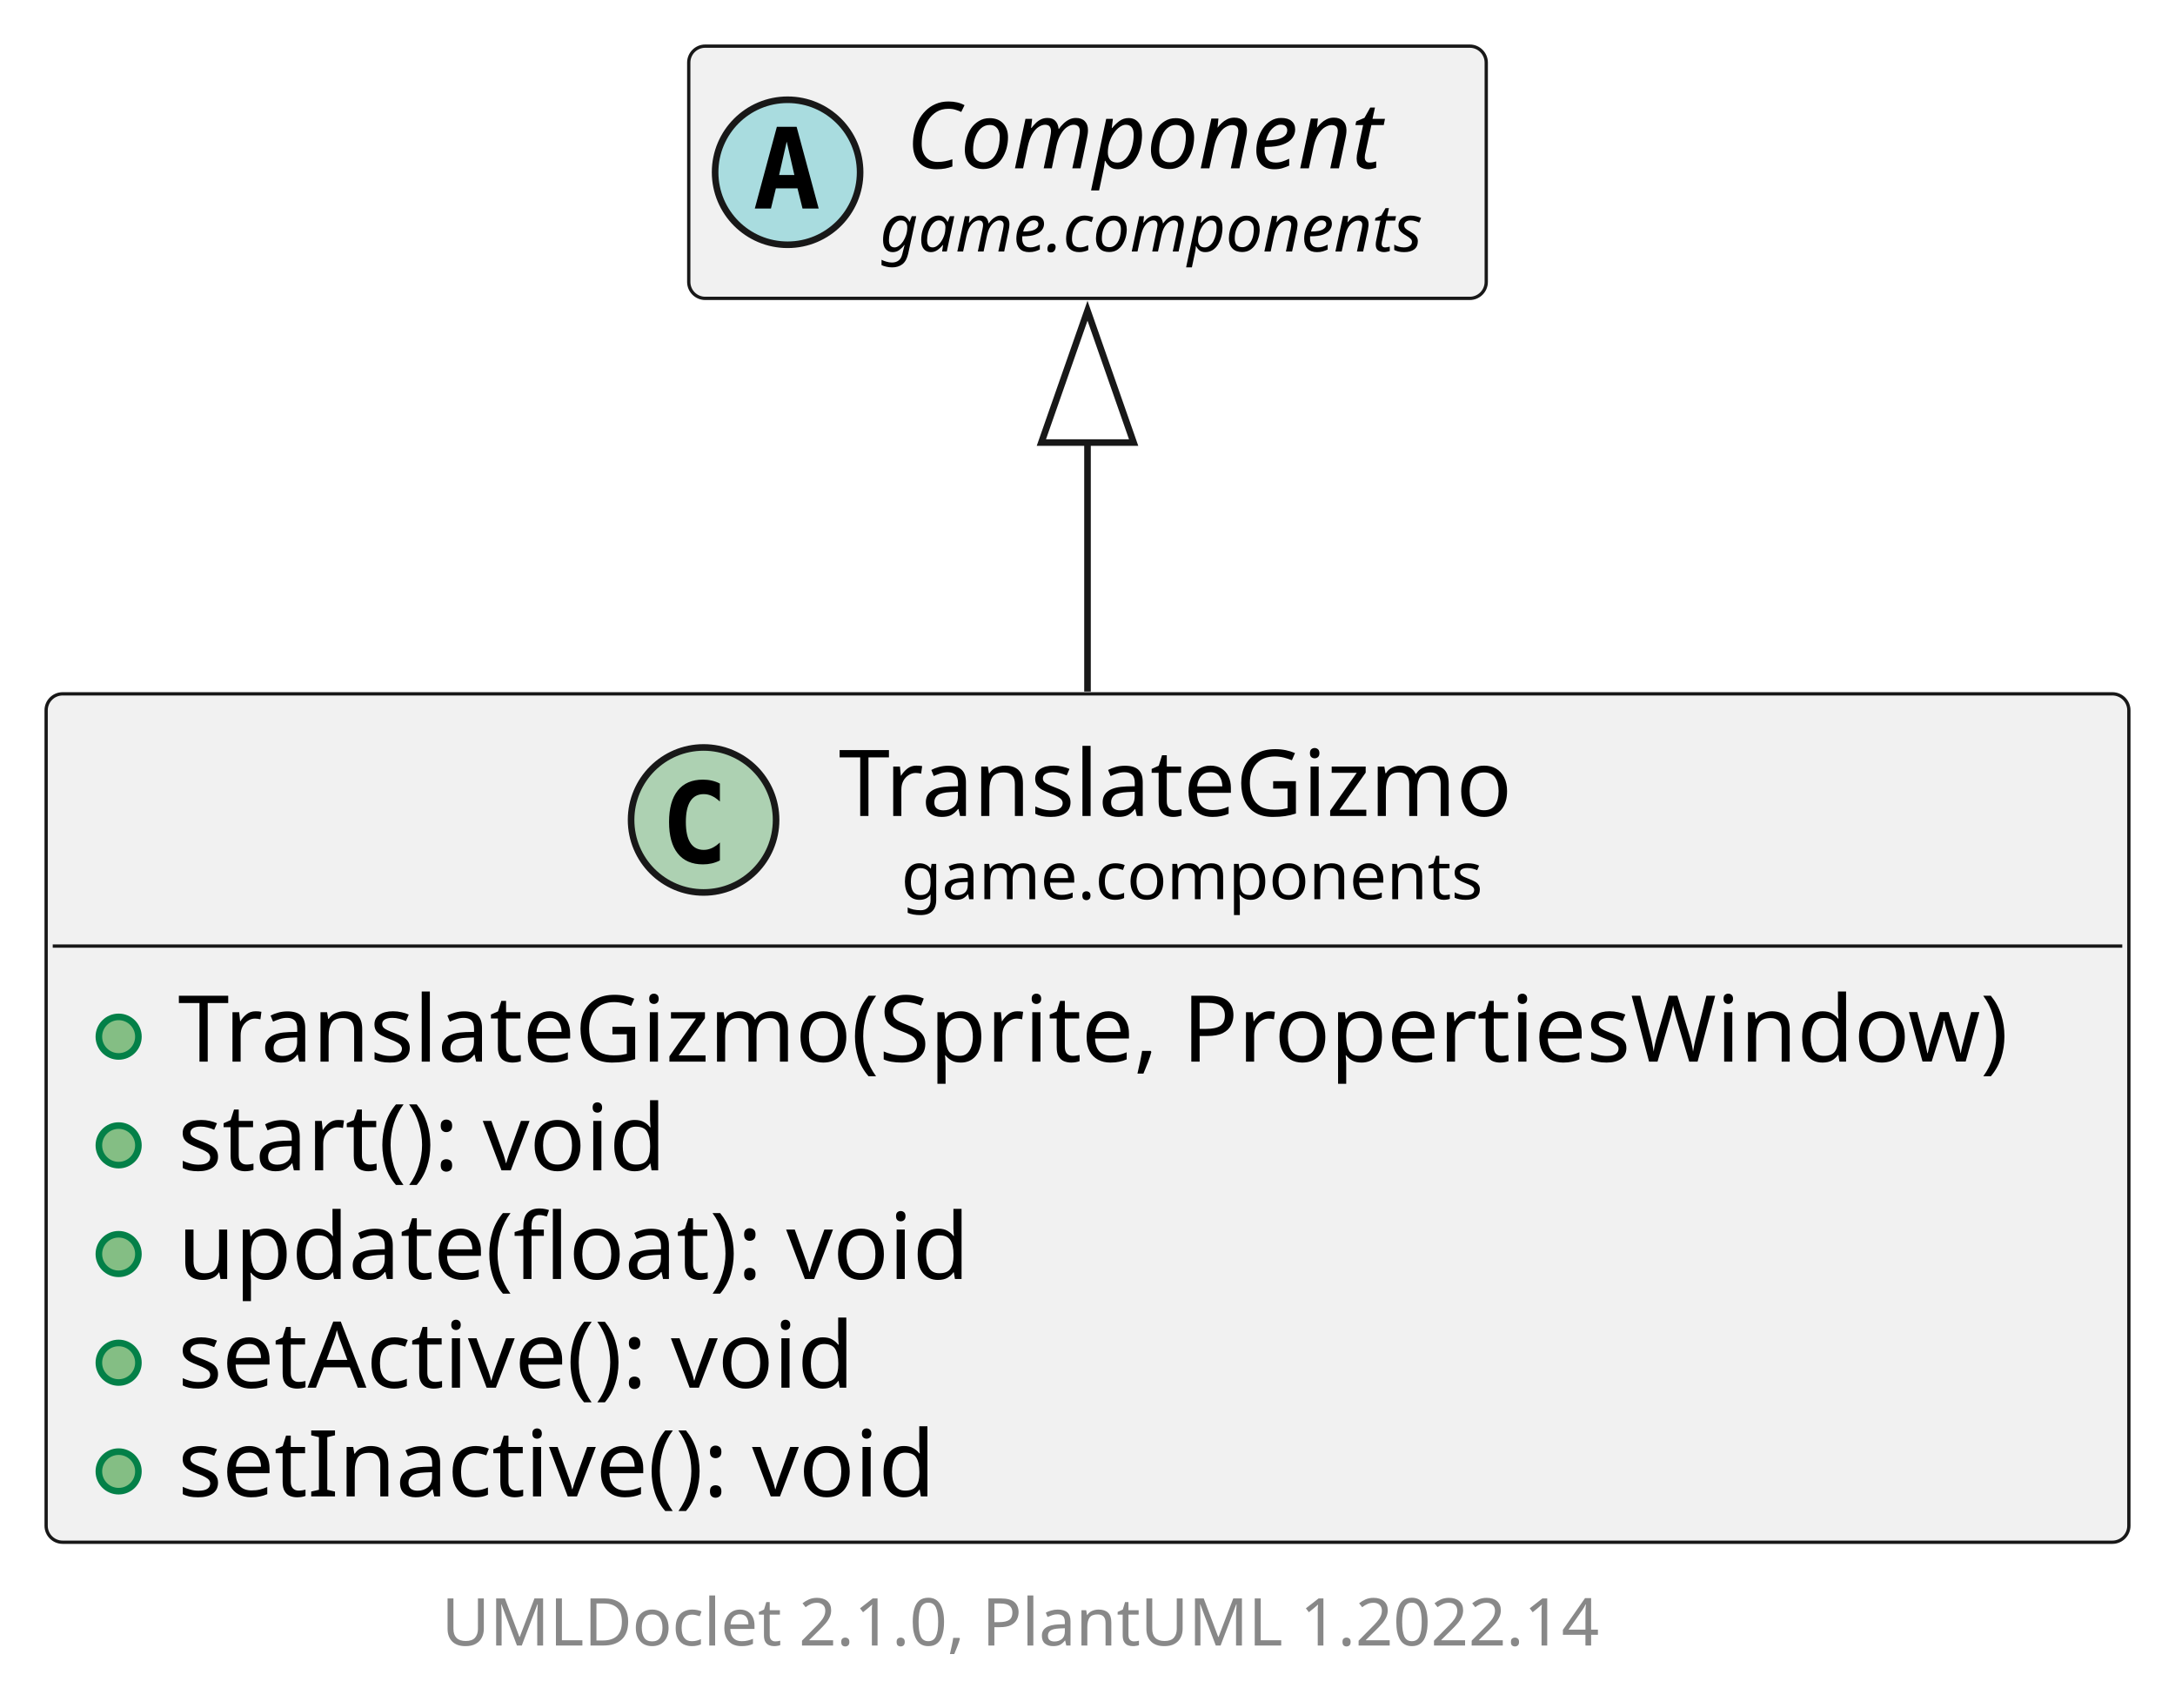
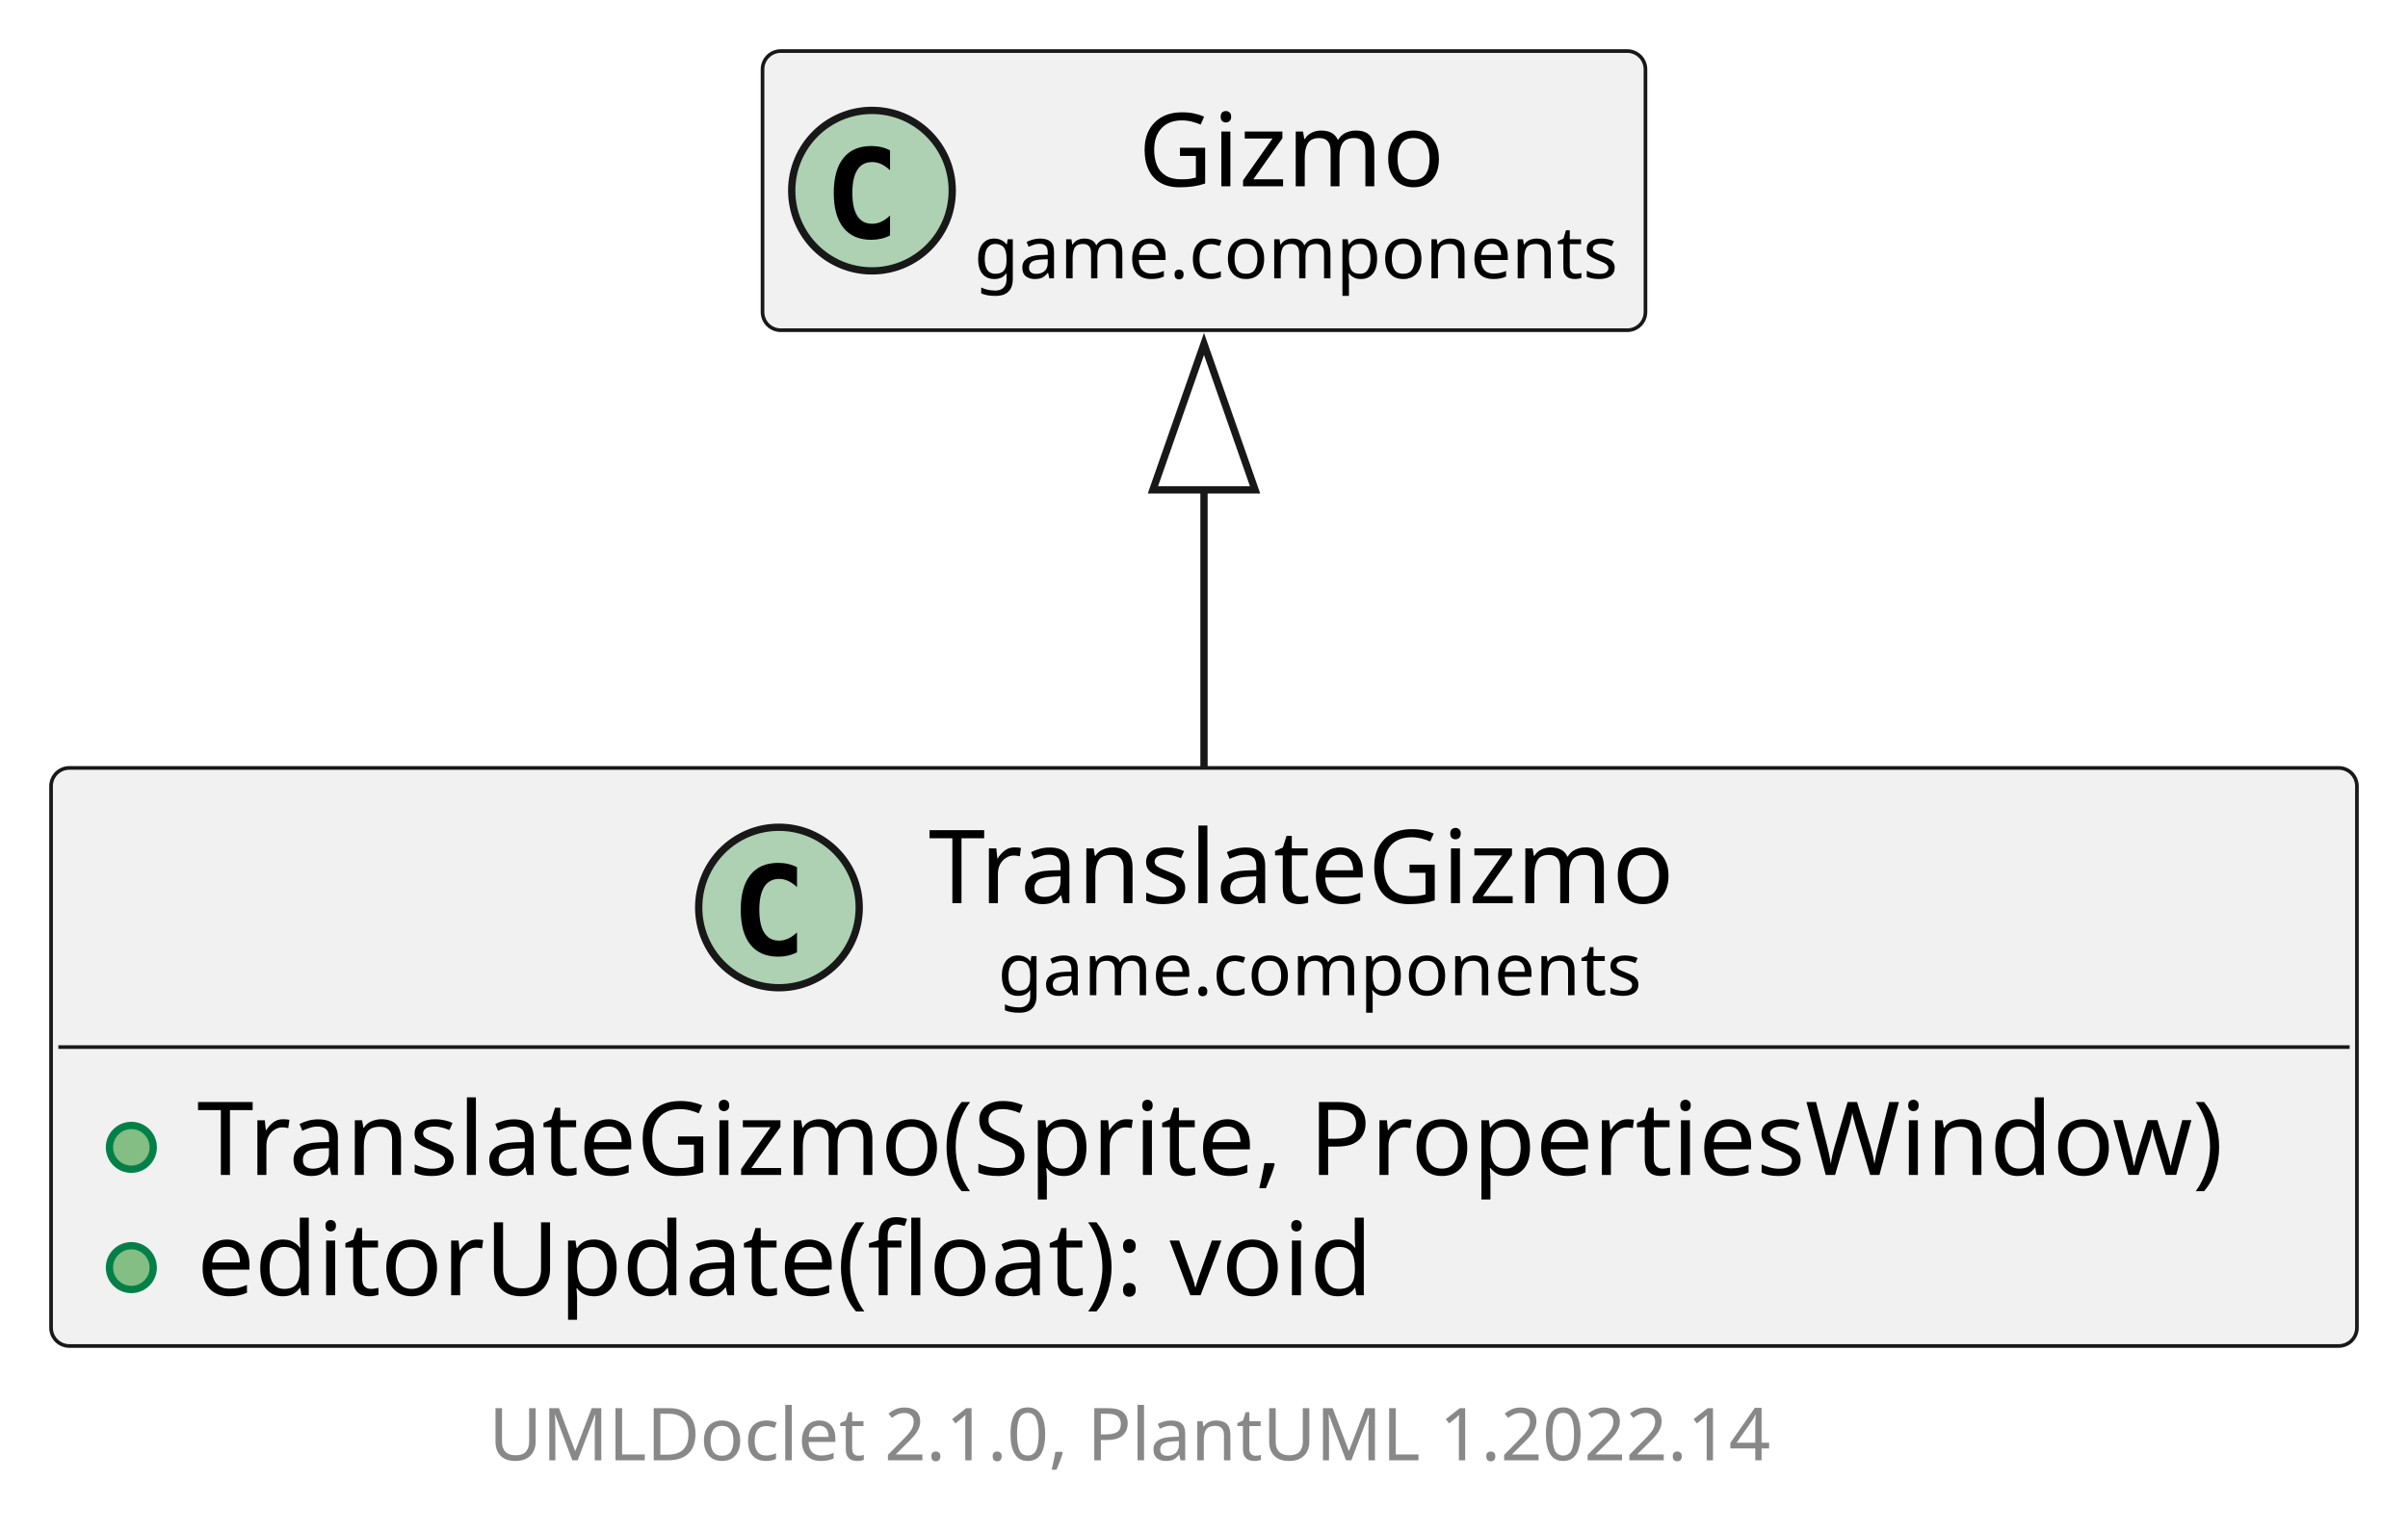
- <svg xmlns="http://www.w3.org/2000/svg" xmlns:xlink="http://www.w3.org/1999/xlink" contentStyleType="text/css" height="259px" preserveAspectRatio="none" style="width:330px;height:259px;background:#FFFFFF;" version="1.1" viewBox="0 0 330 259" width="330px" zoomAndPan="magnify">
+ <svg xmlns="http://www.w3.org/2000/svg" xmlns:xlink="http://www.w3.org/1999/xlink" contentStyleType="text/css" height="210px" preserveAspectRatio="none" style="width:330px;height:210px;background:#FFFFFF;" version="1.1" viewBox="0 0 330 210" width="330px" zoomAndPan="magnify">
  <defs />
  <g>
    <a href="TranslateGizmo.html" target="_top" title="TranslateGizmo.html" xlink:actuate="onRequest" xlink:href="TranslateGizmo.html" xlink:show="new" xlink:title="TranslateGizmo.html" xlink:type="simple">
      <g id="elem_game.components.TranslateGizmo">
-         <rect codeLine="5" fill="#F1F1F1" height="128.707" id="game.components.TranslateGizmo" rx="2.5" ry="2.5" style="stroke:#181818;stroke-width:0.5;" width="316" x="7" y="105.26" />
-         <ellipse cx="106.75" cy="124.393" fill="#ADD1B2" rx="11" ry="11" style="stroke:#181818;stroke-width:1.0;" />
-         <path d="M109.223,130.536 Q108.642,130.835 108.003,130.984 Q107.364,131.133 106.658,131.133 Q104.151,131.133 102.832,129.482 Q101.512,127.83 101.512,124.709 Q101.512,121.579 102.832,119.927 Q104.151,118.276 106.658,118.276 Q107.364,118.276 108.011,118.425 Q108.659,118.575 109.223,118.873 L109.223,121.596 Q108.592,121.015 107.999,120.745 Q107.405,120.475 106.774,120.475 Q105.43,120.475 104.745,121.542 Q104.06,122.609 104.06,124.709 Q104.06,126.8 104.745,127.867 Q105.43,128.934 106.774,128.934 Q107.405,128.934 107.999,128.664 Q108.592,128.394 109.223,127.813 Z " fill="#000000" />
-         <text fill="#000000" font-family="sans-serif" font-size="14" lengthAdjust="spacing" textLength="108" x="127.25" y="123.795">TranslateGizmo</text>
-         <text fill="#000000" font-family="sans-serif" font-size="10" lengthAdjust="spacing" textLength="89" x="136.75" y="136.416">game.components</text>
-         <line style="stroke:#181818;stroke-width:0.5;" x1="8" x2="322" y1="143.526" y2="143.526" />
-         <ellipse cx="18" cy="157.27" fill="#84BE84" rx="3" ry="3" style="stroke:#038048;stroke-width:1.0;" />
-         <text fill="#000000" font-family="sans-serif" font-size="14" lengthAdjust="spacing" textLength="290" x="27" y="161.061">TranslateGizmo(Sprite, PropertiesWindow)</text>
-         <ellipse cx="18" cy="173.758" fill="#84BE84" rx="3" ry="3" style="stroke:#038048;stroke-width:1.0;" />
-         <text fill="#000000" font-family="sans-serif" font-size="14" lengthAdjust="spacing" textLength="78" x="27" y="177.549">start(): void</text>
-         <ellipse cx="18" cy="190.246" fill="#84BE84" rx="3" ry="3" style="stroke:#038048;stroke-width:1.0;" />
-         <text fill="#000000" font-family="sans-serif" font-size="14" lengthAdjust="spacing" textLength="126" x="27" y="194.037">update(float): void</text>
-         <ellipse cx="18" cy="206.735" fill="#84BE84" rx="3" ry="3" style="stroke:#038048;stroke-width:1.0;" />
-         <text fill="#000000" font-family="sans-serif" font-size="14" lengthAdjust="spacing" textLength="108" x="27" y="210.526">setActive(): void</text>
-         <ellipse cx="18" cy="223.223" fill="#84BE84" rx="3" ry="3" style="stroke:#038048;stroke-width:1.0;" />
-         <text fill="#000000" font-family="sans-serif" font-size="14" lengthAdjust="spacing" textLength="119" x="27" y="227.014">setInactive(): void</text>
+         <rect codeLine="5" fill="#F1F1F1" height="79.242" id="game.components.TranslateGizmo" rx="2.5" ry="2.5" style="stroke:#181818;stroke-width:0.5;" width="316" x="7" y="105.27" />
+         <ellipse cx="106.75" cy="124.403" fill="#ADD1B2" rx="11" ry="11" style="stroke:#181818;stroke-width:1.0;" />
+         <path d="M109.223,130.546 Q108.642,130.845 108.003,130.994 Q107.364,131.143 106.658,131.143 Q104.151,131.143 102.832,129.492 Q101.512,127.84 101.512,124.719 Q101.512,121.589 102.832,119.938 Q104.151,118.286 106.658,118.286 Q107.364,118.286 108.011,118.435 Q108.659,118.585 109.223,118.883 L109.223,121.606 Q108.592,121.025 107.999,120.755 Q107.405,120.485 106.774,120.485 Q105.43,120.485 104.745,121.552 Q104.06,122.619 104.06,124.719 Q104.06,126.811 104.745,127.877 Q105.43,128.944 106.774,128.944 Q107.405,128.944 107.999,128.674 Q108.592,128.404 109.223,127.823 Z " fill="#000000" />
+         <text fill="#000000" font-family="sans-serif" font-size="14" lengthAdjust="spacing" textLength="108" x="127.25" y="123.805">TranslateGizmo</text>
+         <text fill="#000000" font-family="sans-serif" font-size="10" lengthAdjust="spacing" textLength="89" x="136.75" y="136.426">game.components</text>
+         <line style="stroke:#181818;stroke-width:0.5;" x1="8" x2="322" y1="143.536" y2="143.536" />
+         <ellipse cx="18" cy="157.28" fill="#84BE84" rx="3" ry="3" style="stroke:#038048;stroke-width:1.0;" />
+         <text fill="#000000" font-family="sans-serif" font-size="14" lengthAdjust="spacing" textLength="290" x="27" y="161.071">TranslateGizmo(Sprite, PropertiesWindow)</text>
+         <ellipse cx="18" cy="173.768" fill="#84BE84" rx="3" ry="3" style="stroke:#038048;stroke-width:1.0;" />
+         <text fill="#000000" font-family="sans-serif" font-size="14" lengthAdjust="spacing" textLength="168" x="27" y="177.559">editorUpdate(float): void</text>
      </g>
    </a>
-     <a href="Component.html" target="_top" title="Component.html" xlink:actuate="onRequest" xlink:href="Component.html" xlink:show="new" xlink:title="Component.html" xlink:type="simple">
-       <g id="elem_game.components.Component">
-         <rect codeLine="13" fill="#F1F1F1" height="38.266" id="game.components.Component" rx="2.5" ry="2.5" style="stroke:#181818;stroke-width:0.5;" width="121" x="104.5" y="7" />
-         <ellipse cx="119.5" cy="26.133" fill="#A9DCDF" rx="11" ry="11" style="stroke:#181818;stroke-width:1.0;" />
-         <path d="M119.363,21.481 L118.21,26.553 L120.525,26.553 Z M117.869,19.24 L120.866,19.24 L124.211,31.633 L121.762,31.633 L120.999,28.57 L117.72,28.57 L116.973,31.633 L114.524,31.633 Z " fill="#000000" />
-         <text fill="#000000" font-family="sans-serif" font-size="14" font-style="italic" lengthAdjust="spacing" textLength="81" x="137.5" y="25.535">Component</text>
-         <text fill="#000000" font-family="sans-serif" font-size="10" font-style="italic" lengthAdjust="spacing" textLength="89" x="133.5" y="38.156">game.components</text>
+     <a href="Gizmo.html" target="_top" title="Gizmo.html" xlink:actuate="onRequest" xlink:href="Gizmo.html" xlink:show="new" xlink:title="Gizmo.html" xlink:type="simple">
+       <g id="elem_game.components.Gizmo">
+         <rect codeLine="10" fill="#F1F1F1" height="38.266" id="game.components.Gizmo" rx="2.5" ry="2.5" style="stroke:#181818;stroke-width:0.5;" width="121" x="104.5" y="7" />
+         <ellipse cx="119.5" cy="26.133" fill="#ADD1B2" rx="11" ry="11" style="stroke:#181818;stroke-width:1.0;" />
+         <path d="M121.973,32.276 Q121.392,32.575 120.753,32.724 Q120.114,32.873 119.408,32.873 Q116.901,32.873 115.582,31.222 Q114.262,29.57 114.262,26.449 Q114.262,23.319 115.582,21.668 Q116.901,20.016 119.408,20.016 Q120.114,20.016 120.761,20.165 Q121.409,20.314 121.973,20.613 L121.973,23.336 Q121.342,22.755 120.749,22.485 Q120.155,22.215 119.524,22.215 Q118.18,22.215 117.495,23.282 Q116.81,24.349 116.81,26.449 Q116.81,28.541 117.495,29.607 Q118.18,30.674 119.524,30.674 Q120.155,30.674 120.749,30.404 Q121.342,30.134 121.973,29.553 Z " fill="#000000" />
+         <text fill="#000000" font-family="sans-serif" font-size="14" lengthAdjust="spacing" textLength="44" x="156" y="25.535">Gizmo</text>
+         <text fill="#000000" font-family="sans-serif" font-size="10" lengthAdjust="spacing" textLength="89" x="133.5" y="38.156">game.components</text>
      </g>
    </a>
-     <g id="link_game.components.Component_game.components.TranslateGizmo">
-       <path codeLine="15" d="M165,66.75 C165,78.61 165,91.92 165,104.91 " fill="none" id="game.components.Component-backto-game.components.TranslateGizmo" style="stroke:#181818;stroke-width:1.0;" />
-       <polygon fill="none" points="158,67.14,165,47.14,172,67.14,158,67.14" style="stroke:#181818;stroke-width:1.0;" />
+     <g id="link_game.components.Gizmo_game.components.TranslateGizmo">
+       <path codeLine="12" d="M165,67.14 C165,79.45 165,92.96 165,105.18 " fill="none" id="game.components.Gizmo-backto-game.components.TranslateGizmo" style="stroke:#181818;stroke-width:1.0;" />
+       <polygon fill="none" points="158,67.15,165,47.15,172,67.15,158,67.15" style="stroke:#181818;stroke-width:1.0;" />
    </g>
-     <text fill="#888888" font-family="sans-serif" font-size="10" lengthAdjust="spacing" textLength="182" x="67" y="249.635">UMLDoclet 2.1.0, PlantUML 1.2022.14</text>
+     <text fill="#888888" font-family="sans-serif" font-size="10" lengthAdjust="spacing" textLength="182" x="67" y="200.18">UMLDoclet 2.1.0, PlantUML 1.2022.14</text>
  </g>
</svg>
